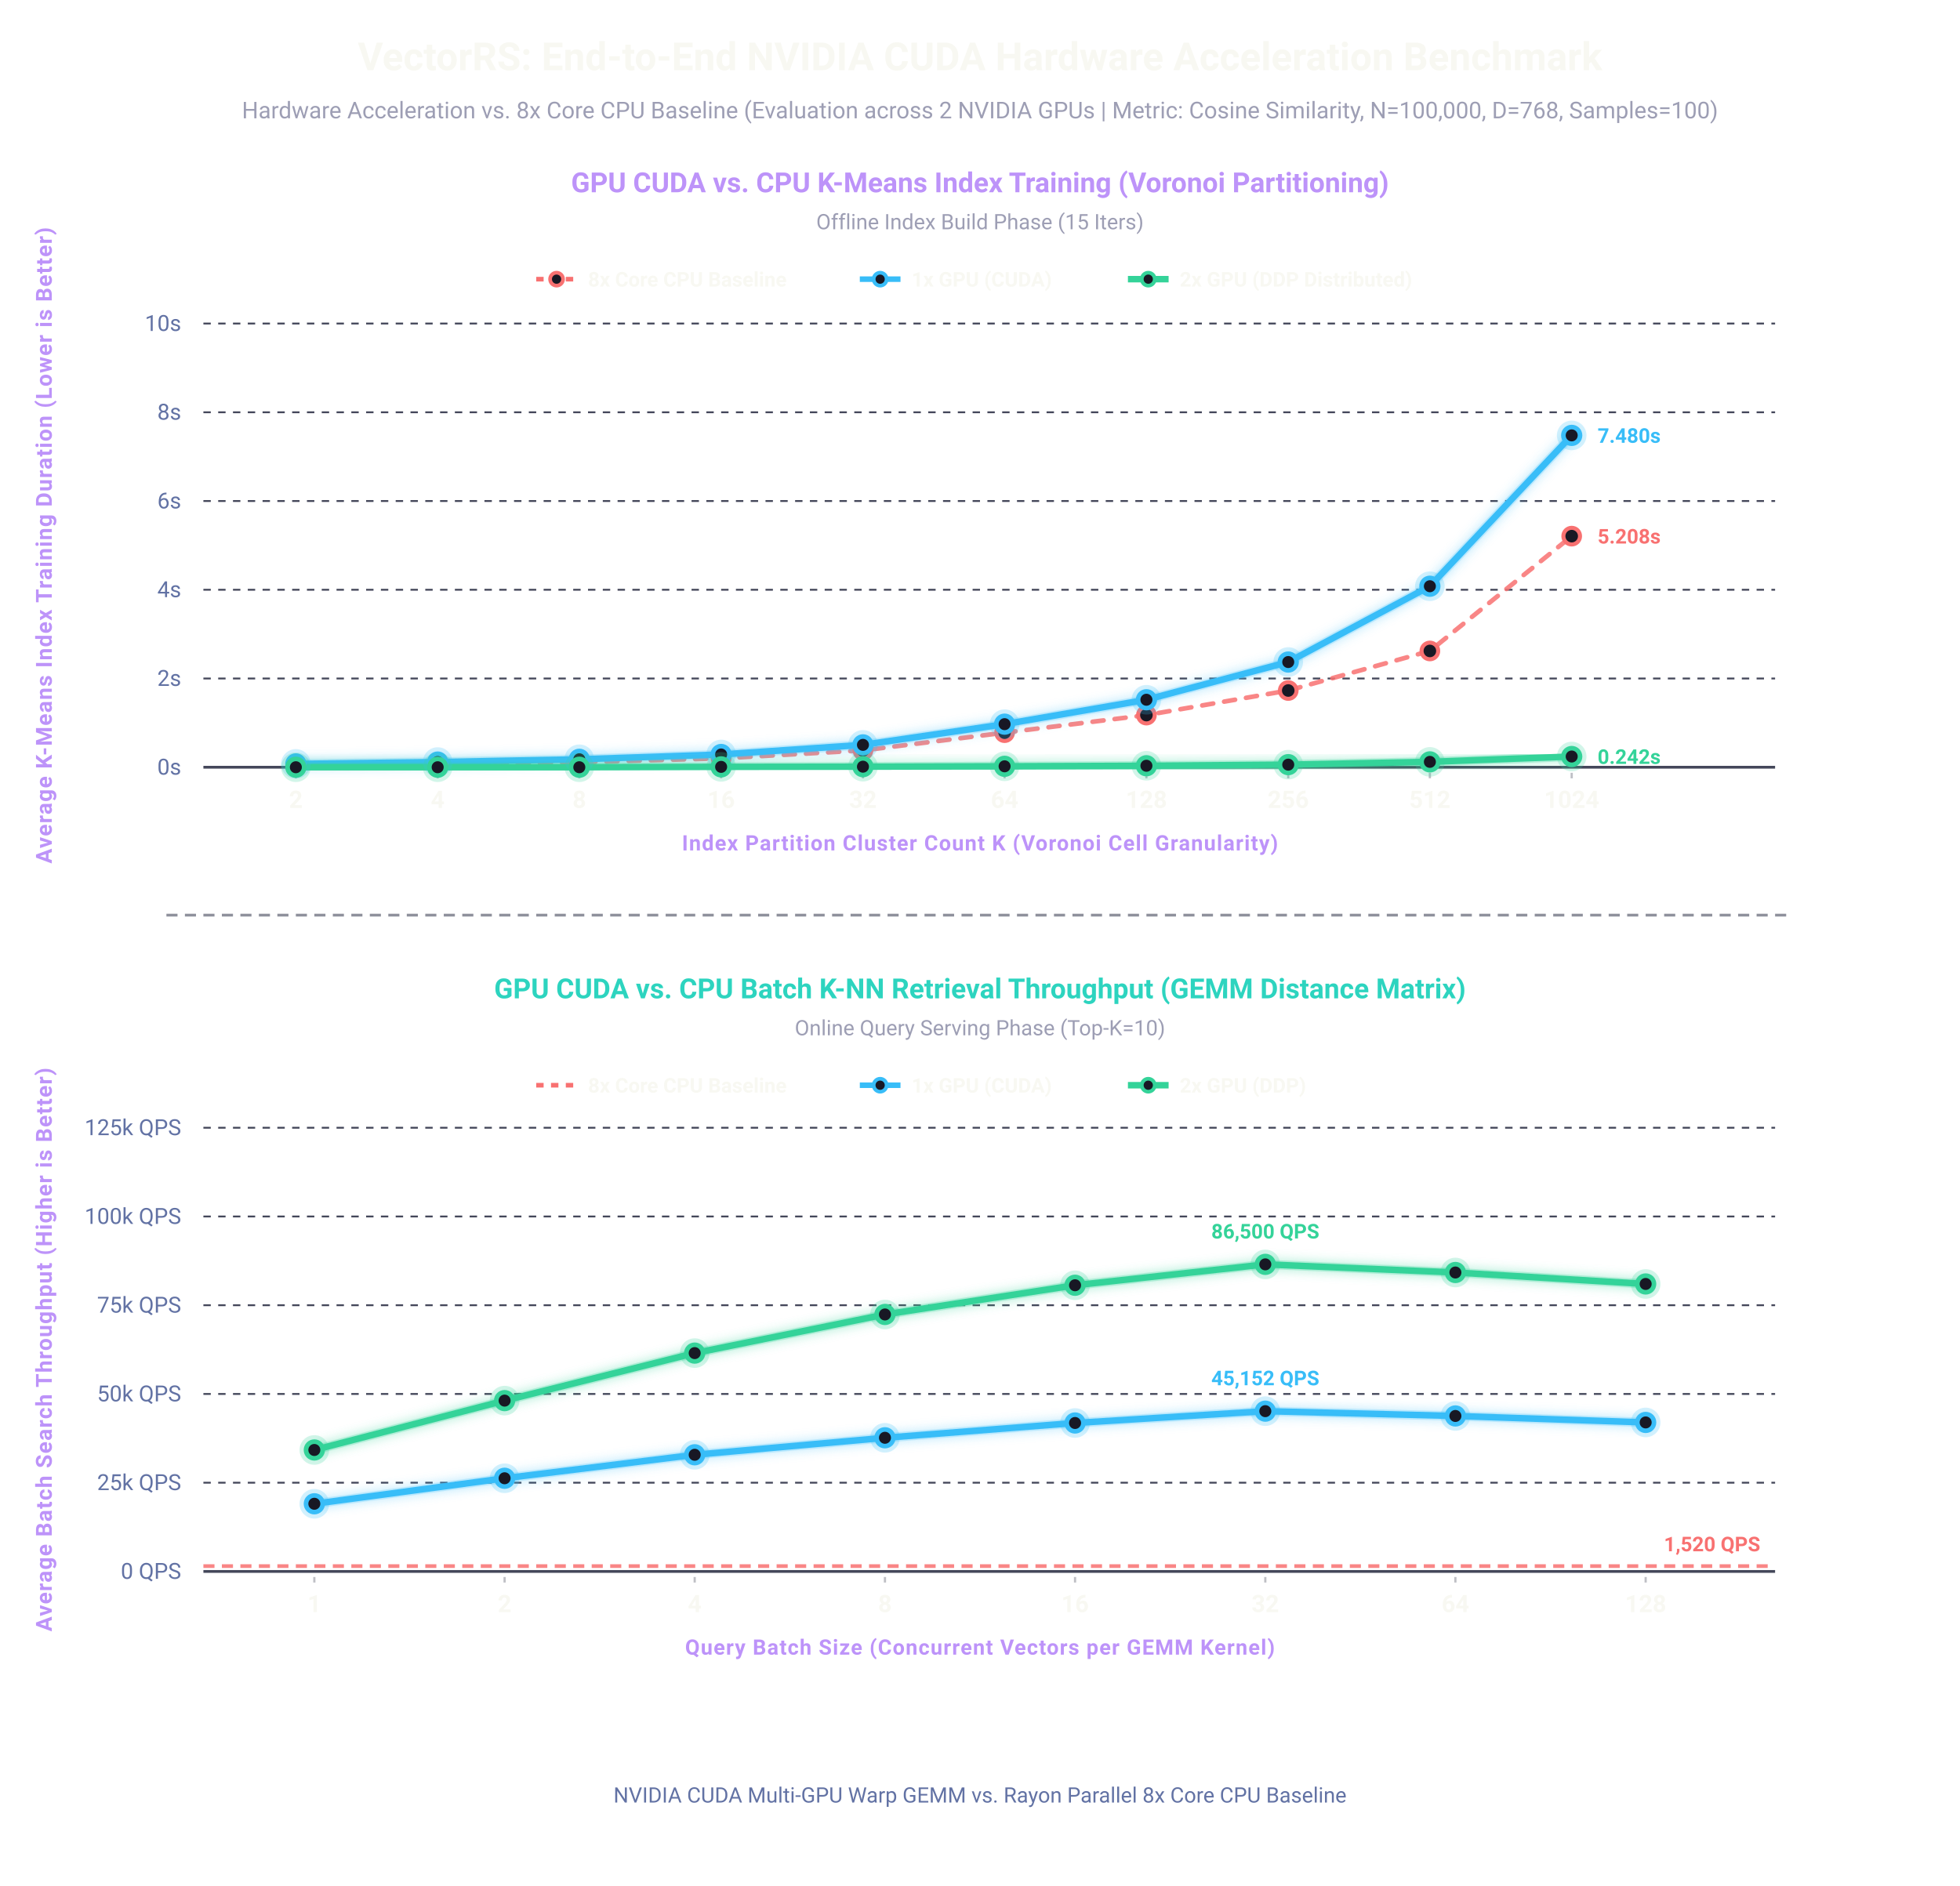
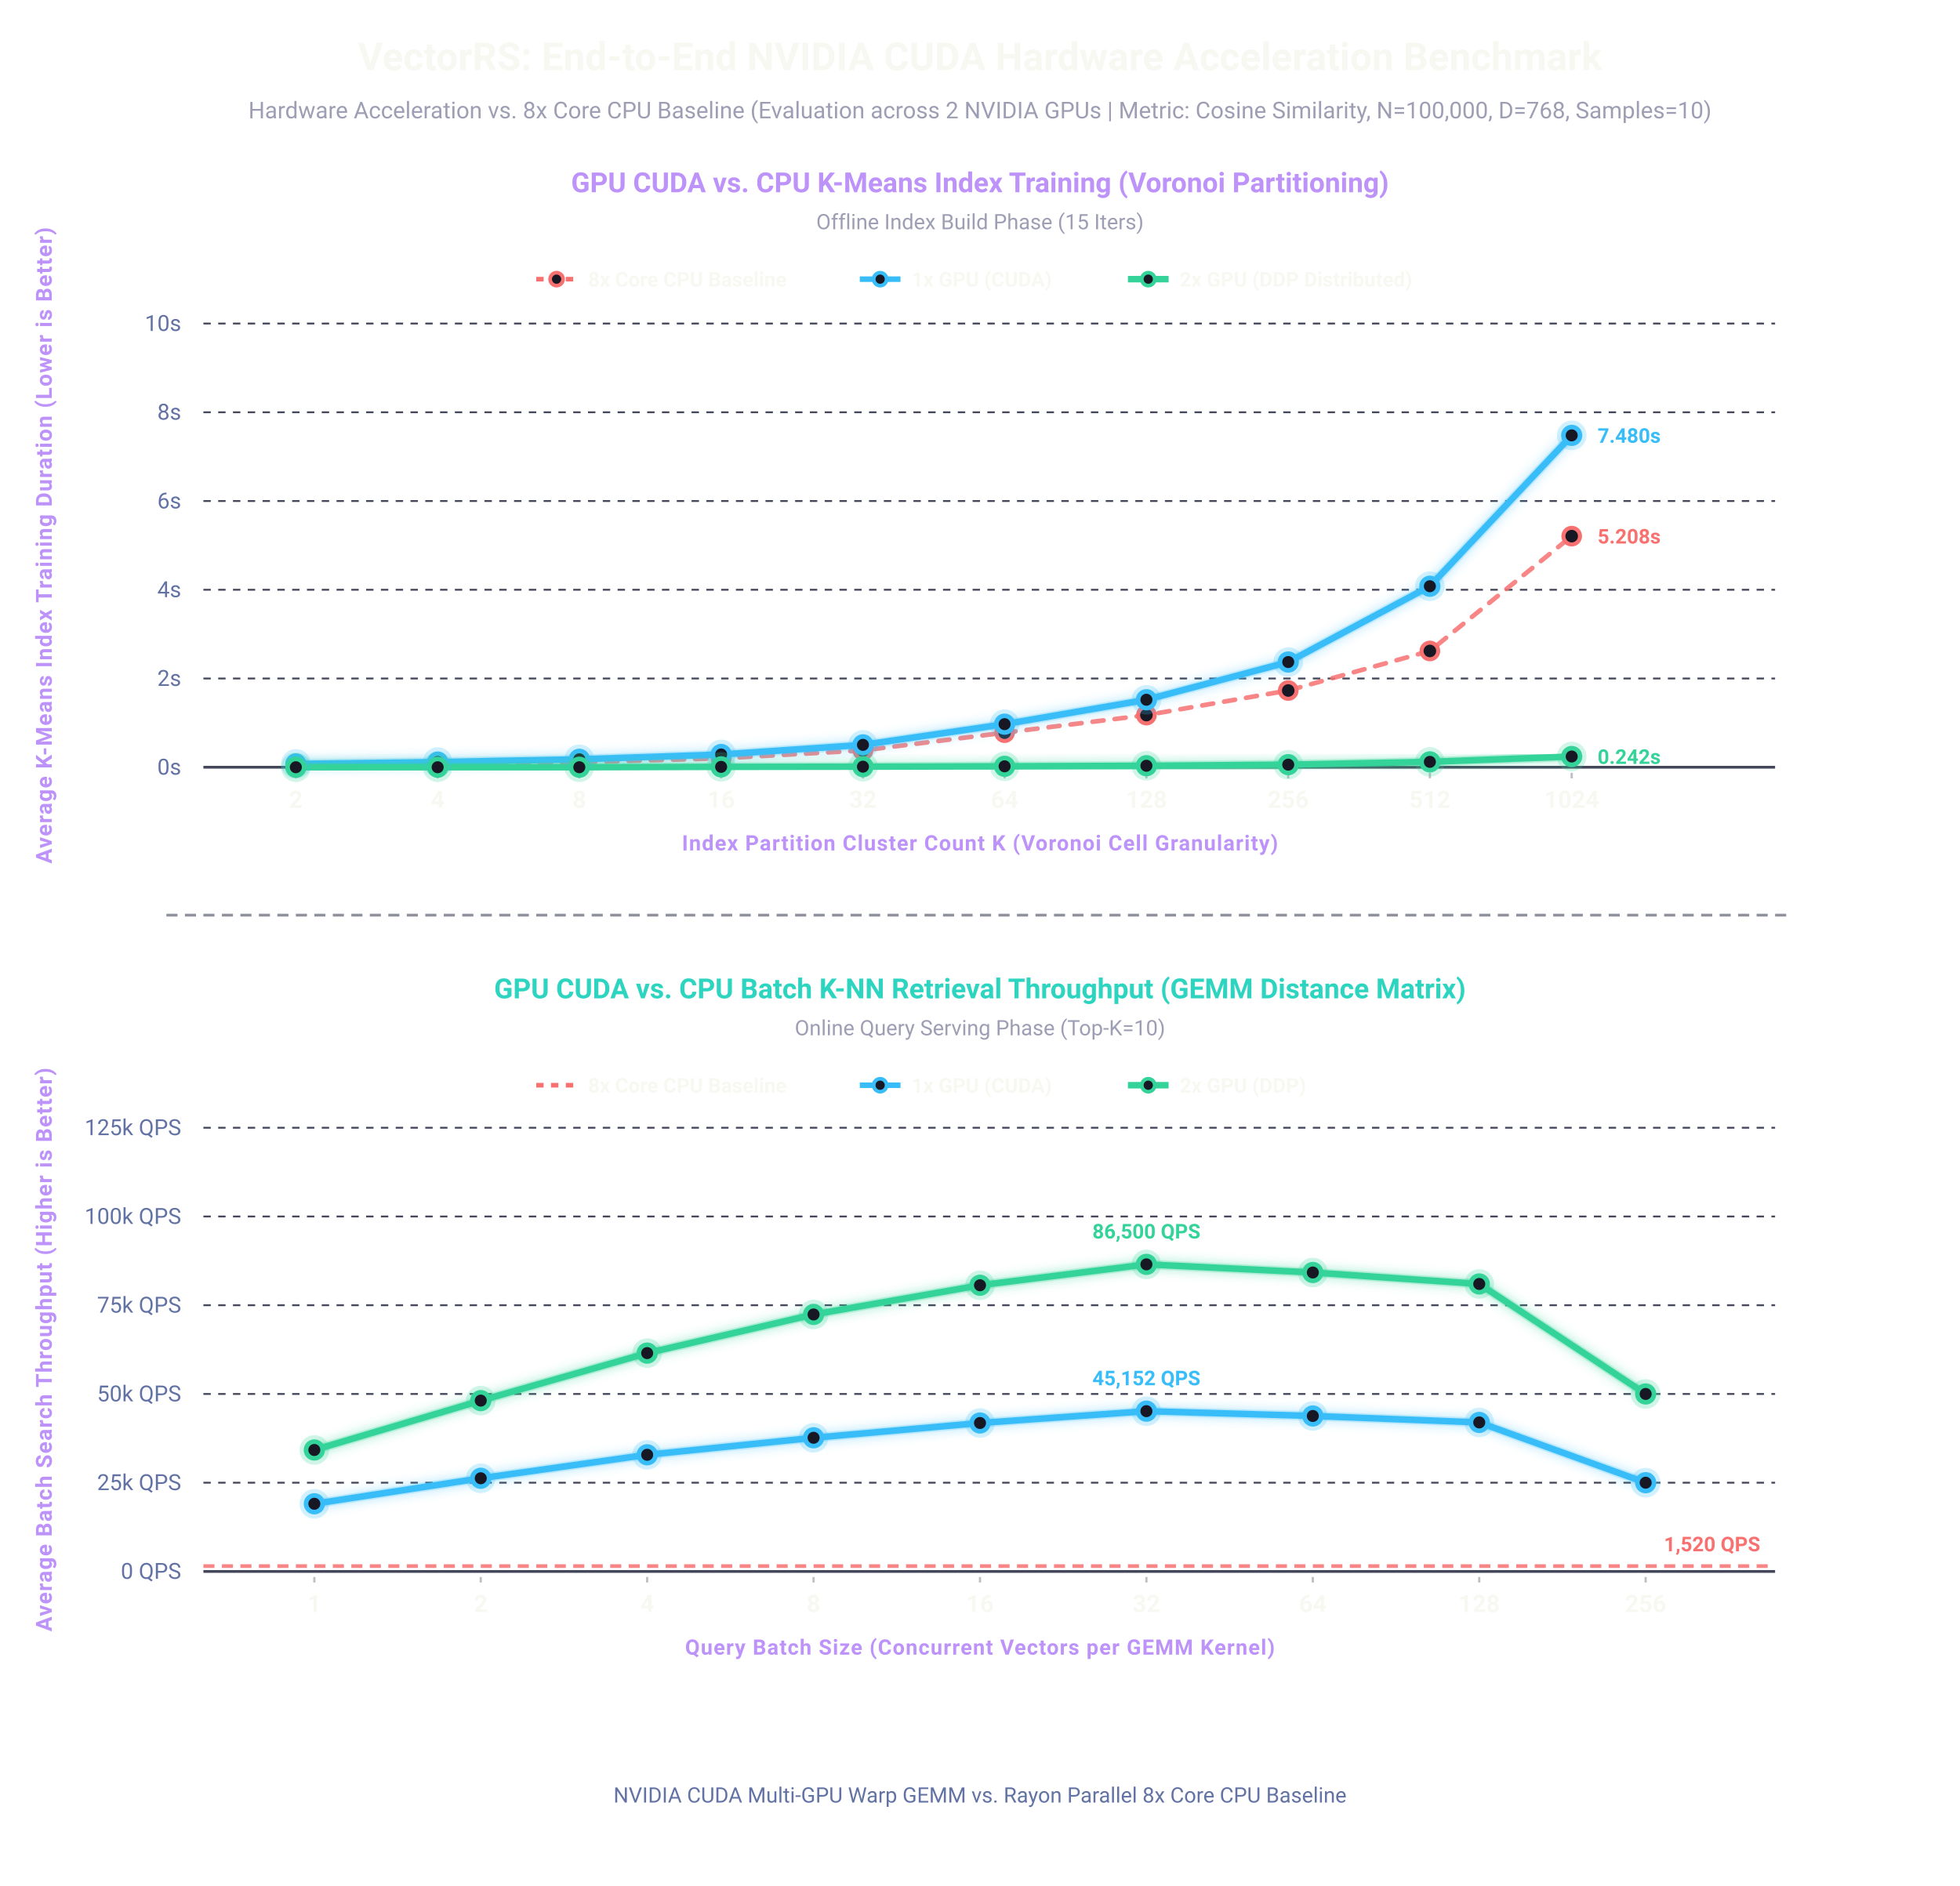
<svg xmlns="http://www.w3.org/2000/svg" viewBox="0 0 1060 1020" style="background-color: #181824; font-family: -apple-system, BlinkMacSystemFont, 'Segoe UI', Roboto, Helvetica, Arial, sans-serif;">
  <defs>
    <filter id="cudaGlow" x="-20%" y="-20%" width="140%" height="140%">
      <feGaussianBlur stdDeviation="3" result="blur" />
      <feMerge>
        <feMergeNode in="blur" />
        <feMergeNode in="SourceGraphic" />
      </feMerge>
    </filter>
  </defs>
  <text x="530.0" y="38" text-anchor="middle" fill="#f8f8f2" font-size="21" font-weight="bold">VectorRS: End-to-End NVIDIA CUDA Hardware Acceleration Benchmark</text>
-   <text x="530.0" y="64" text-anchor="middle" fill="#9d9eb4" font-size="12.5">Hardware Acceleration vs. 8x Core CPU Baseline (Evaluation across 2 NVIDIA GPUs | Metric: Cosine Similarity, N=100,000, D=768, Samples=100)</text>
+   <text x="530.0" y="64" text-anchor="middle" fill="#9d9eb4" font-size="12.5">Hardware Acceleration vs. 8x Core CPU Baseline (Evaluation across 2 NVIDIA GPUs | Metric: Cosine Similarity, N=100,000, D=768, Samples=10)</text>
  <g>
    <text x="530.0" y="104" text-anchor="middle" fill="#bd93f9" font-size="15" font-weight="bold">GPU CUDA vs. CPU K-Means Index Training (Voronoi Partitioning)</text>
    <text x="530.0" y="124" text-anchor="middle" fill="#9d9eb4" font-size="11.5">Offline Index Build Phase (15 Iters)</text>
    <g transform="translate(290, 144)">
      <line x1="0" y1="7" x2="22" y2="7" stroke="#f87171" stroke-width="2.5" stroke-dasharray="4,4" />
      <circle cx="11" cy="7" r="3.5" fill="#181824" stroke="#f87171" stroke-width="2" />
      <text x="28" y="11" fill="#f8f8f2" font-size="11" font-weight="600">8x Core CPU Baseline</text>
      <line x1="175" y1="7" x2="197" y2="7" stroke="#38bdf8" stroke-width="3" />
      <circle cx="186" cy="7" r="3.5" fill="#181824" stroke="#38bdf8" stroke-width="2" />
      <text x="203" y="11" fill="#f8f8f2" font-size="11" font-weight="600">1x GPU (CUDA)</text>
      <line x1="320" y1="7" x2="342" y2="7" stroke="#34d399" stroke-width="3.5" />
      <circle cx="331" cy="7" r="3.5" fill="#181824" stroke="#34d399" stroke-width="2" />
      <text x="348" y="11" fill="#f8f8f2" font-size="11" font-weight="600">2x GPU (DDP Distributed)</text>
    </g>
    <text transform="rotate(-90)" x="-295.0" y="28" text-anchor="middle" fill="#bd93f9" font-size="12" font-weight="600" letter-spacing="0.5px">Average K-Means Index Training Duration (Lower is Better)</text>
    <line x1="110.0" y1="415.0" x2="960.0" y2="415.0" stroke="#44475a" stroke-width="1.5" />
    <line x1="110.0" y1="367.0" x2="960.0" y2="367.0" stroke="#44475a" stroke-width="1" stroke-dasharray="4,4" />
    <line x1="110.0" y1="319.0" x2="960.0" y2="319.0" stroke="#44475a" stroke-width="1" stroke-dasharray="4,4" />
    <line x1="110.0" y1="271.0" x2="960.0" y2="271.0" stroke="#44475a" stroke-width="1" stroke-dasharray="4,4" />
    <line x1="110.0" y1="223.0" x2="960.0" y2="223.0" stroke="#44475a" stroke-width="1" stroke-dasharray="4,4" />
    <line x1="110.0" y1="175.0" x2="960.0" y2="175.0" stroke="#44475a" stroke-width="1" stroke-dasharray="4,4" />
    <text x="98.0" y="419.0" text-anchor="end" fill="#6272a4" font-size="12">0s</text>
    <text x="98.0" y="371.0" text-anchor="end" fill="#6272a4" font-size="12">2s</text>
    <text x="98.0" y="323.0" text-anchor="end" fill="#6272a4" font-size="12">4s</text>
    <text x="98.0" y="275.0" text-anchor="end" fill="#6272a4" font-size="12">6s</text>
    <text x="98.0" y="227.0" text-anchor="end" fill="#6272a4" font-size="12">8s</text>
    <text x="98.0" y="179.0" text-anchor="end" fill="#6272a4" font-size="12">10s</text>
    <path d="M 160.0 413.9 L 236.7 413.6 L 313.3 412.3 L 390.0 410.2 L 466.7 405.9 L 543.3 396.3 L 620.0 386.8 L 696.7 373.5 L 773.3 352.1 L 850.0 290.0" fill="none" stroke="#f87171" stroke-width="2.5" stroke-dasharray="6,6" stroke-linecap="round" stroke-linejoin="round" opacity="0.85" />
    <path d="M 160.0 413.2 L 236.7 412.2 L 313.3 410.7 L 390.0 408.1 L 466.7 402.9 L 543.3 391.7 L 620.0 378.5 L 696.7 358.1 L 773.3 317.1 L 850.0 235.5" fill="none" stroke="#38bdf8" stroke-width="5" stroke-linecap="round" stroke-linejoin="round" opacity="0.35" filter="url(#cudaGlow)" />
    <path d="M 160.0 413.2 L 236.7 412.2 L 313.3 410.7 L 390.0 408.1 L 466.7 402.9 L 543.3 391.7 L 620.0 378.5 L 696.7 358.1 L 773.3 317.1 L 850.0 235.5" fill="none" stroke="#38bdf8" stroke-width="3.5" stroke-linecap="round" stroke-linejoin="round" />
    <path d="M 160.0 415.0 L 236.7 415.0 L 313.3 415.0 L 390.0 414.8 L 466.7 414.7 L 543.3 414.5 L 620.0 414.2 L 696.7 413.6 L 773.3 412.1 L 850.0 409.2" fill="none" stroke="#34d399" stroke-width="5" stroke-linecap="round" stroke-linejoin="round" opacity="0.4" filter="url(#cudaGlow)" />
    <path d="M 160.0 415.0 L 236.7 415.0 L 313.3 415.0 L 390.0 414.8 L 466.7 414.7 L 543.3 414.5 L 620.0 414.2 L 696.7 413.6 L 773.3 412.1 L 850.0 409.2" fill="none" stroke="#34d399" stroke-width="3.5" stroke-linecap="round" stroke-linejoin="round" />
    <line x1="160.0" y1="421.0" x2="160.0" y2="415.0" stroke="#44475a" stroke-width="1.2" stroke-dasharray="3,3" opacity="0.35" />
    <text x="160.0" y="437.0" text-anchor="middle" fill="#f8f8f2" font-size="13" font-weight="bold">2</text>
    <circle cx="160.0" cy="413.9" r="4.5" fill="#181824" stroke="#f87171" stroke-width="2.2" />
    <circle cx="160.0" cy="413.2" r="8" fill="#38bdf8" opacity="0.22" />
    <circle cx="160.0" cy="413.2" r="4.5" fill="#181824" stroke="#38bdf8" stroke-width="2.5" />
    <circle cx="160.0" cy="415.0" r="8" fill="#34d399" opacity="0.22" />
    <circle cx="160.0" cy="415.0" r="4.5" fill="#181824" stroke="#34d399" stroke-width="2.5" />
    <line x1="236.7" y1="421.0" x2="236.7" y2="415.0" stroke="#44475a" stroke-width="1.2" stroke-dasharray="3,3" opacity="0.35" />
    <text x="236.7" y="437.0" text-anchor="middle" fill="#f8f8f2" font-size="13" font-weight="bold">4</text>
    <circle cx="236.7" cy="413.6" r="4.5" fill="#181824" stroke="#f87171" stroke-width="2.2" />
    <circle cx="236.7" cy="412.2" r="8" fill="#38bdf8" opacity="0.22" />
    <circle cx="236.7" cy="412.2" r="4.5" fill="#181824" stroke="#38bdf8" stroke-width="2.5" />
    <circle cx="236.7" cy="415.0" r="8" fill="#34d399" opacity="0.22" />
    <circle cx="236.7" cy="415.0" r="4.5" fill="#181824" stroke="#34d399" stroke-width="2.5" />
    <line x1="313.3" y1="421.0" x2="313.3" y2="415.0" stroke="#44475a" stroke-width="1.2" stroke-dasharray="3,3" opacity="0.35" />
    <text x="313.3" y="437.0" text-anchor="middle" fill="#f8f8f2" font-size="13" font-weight="bold">8</text>
    <circle cx="313.3" cy="412.3" r="4.5" fill="#181824" stroke="#f87171" stroke-width="2.2" />
    <circle cx="313.3" cy="410.7" r="8" fill="#38bdf8" opacity="0.22" />
    <circle cx="313.3" cy="410.7" r="4.5" fill="#181824" stroke="#38bdf8" stroke-width="2.5" />
    <circle cx="313.3" cy="415.0" r="8" fill="#34d399" opacity="0.22" />
    <circle cx="313.3" cy="415.0" r="4.5" fill="#181824" stroke="#34d399" stroke-width="2.5" />
    <line x1="390.0" y1="421.0" x2="390.0" y2="415.0" stroke="#44475a" stroke-width="1.2" stroke-dasharray="3,3" opacity="0.35" />
    <text x="390.0" y="437.0" text-anchor="middle" fill="#f8f8f2" font-size="13" font-weight="bold">16</text>
    <circle cx="390.0" cy="410.2" r="4.5" fill="#181824" stroke="#f87171" stroke-width="2.2" />
    <circle cx="390.0" cy="408.1" r="8" fill="#38bdf8" opacity="0.22" />
    <circle cx="390.0" cy="408.1" r="4.5" fill="#181824" stroke="#38bdf8" stroke-width="2.5" />
    <circle cx="390.0" cy="414.8" r="8" fill="#34d399" opacity="0.22" />
    <circle cx="390.0" cy="414.8" r="4.5" fill="#181824" stroke="#34d399" stroke-width="2.5" />
    <line x1="466.7" y1="421.0" x2="466.7" y2="415.0" stroke="#44475a" stroke-width="1.2" stroke-dasharray="3,3" opacity="0.35" />
    <text x="466.7" y="437.0" text-anchor="middle" fill="#f8f8f2" font-size="13" font-weight="bold">32</text>
    <circle cx="466.7" cy="405.9" r="4.5" fill="#181824" stroke="#f87171" stroke-width="2.2" />
    <circle cx="466.7" cy="402.9" r="8" fill="#38bdf8" opacity="0.22" />
    <circle cx="466.7" cy="402.9" r="4.5" fill="#181824" stroke="#38bdf8" stroke-width="2.5" />
    <circle cx="466.7" cy="414.7" r="8" fill="#34d399" opacity="0.22" />
    <circle cx="466.7" cy="414.7" r="4.5" fill="#181824" stroke="#34d399" stroke-width="2.5" />
    <line x1="543.3" y1="421.0" x2="543.3" y2="415.0" stroke="#44475a" stroke-width="1.2" stroke-dasharray="3,3" opacity="0.35" />
    <text x="543.3" y="437.0" text-anchor="middle" fill="#f8f8f2" font-size="13" font-weight="bold">64</text>
    <circle cx="543.3" cy="396.3" r="4.5" fill="#181824" stroke="#f87171" stroke-width="2.2" />
    <circle cx="543.3" cy="391.7" r="8" fill="#38bdf8" opacity="0.22" />
    <circle cx="543.3" cy="391.7" r="4.5" fill="#181824" stroke="#38bdf8" stroke-width="2.5" />
    <circle cx="543.3" cy="414.5" r="8" fill="#34d399" opacity="0.22" />
    <circle cx="543.3" cy="414.5" r="4.5" fill="#181824" stroke="#34d399" stroke-width="2.5" />
    <line x1="620.0" y1="421.0" x2="620.0" y2="415.0" stroke="#44475a" stroke-width="1.2" stroke-dasharray="3,3" opacity="0.35" />
    <text x="620.0" y="437.0" text-anchor="middle" fill="#f8f8f2" font-size="13" font-weight="bold">128</text>
    <circle cx="620.0" cy="386.8" r="4.5" fill="#181824" stroke="#f87171" stroke-width="2.2" />
    <circle cx="620.0" cy="378.5" r="8" fill="#38bdf8" opacity="0.22" />
    <circle cx="620.0" cy="378.5" r="4.5" fill="#181824" stroke="#38bdf8" stroke-width="2.5" />
    <circle cx="620.0" cy="414.2" r="8" fill="#34d399" opacity="0.22" />
    <circle cx="620.0" cy="414.2" r="4.5" fill="#181824" stroke="#34d399" stroke-width="2.5" />
    <line x1="696.7" y1="421.0" x2="696.7" y2="415.0" stroke="#44475a" stroke-width="1.2" stroke-dasharray="3,3" opacity="0.35" />
    <text x="696.7" y="437.0" text-anchor="middle" fill="#f8f8f2" font-size="13" font-weight="bold">256</text>
    <circle cx="696.7" cy="373.5" r="4.5" fill="#181824" stroke="#f87171" stroke-width="2.2" />
    <circle cx="696.7" cy="358.1" r="8" fill="#38bdf8" opacity="0.22" />
    <circle cx="696.7" cy="358.1" r="4.5" fill="#181824" stroke="#38bdf8" stroke-width="2.5" />
    <circle cx="696.7" cy="413.6" r="8" fill="#34d399" opacity="0.22" />
    <circle cx="696.7" cy="413.6" r="4.5" fill="#181824" stroke="#34d399" stroke-width="2.5" />
    <line x1="773.3" y1="421.0" x2="773.3" y2="415.0" stroke="#44475a" stroke-width="1.2" stroke-dasharray="3,3" opacity="0.35" />
    <text x="773.3" y="437.0" text-anchor="middle" fill="#f8f8f2" font-size="13" font-weight="bold">512</text>
    <circle cx="773.3" cy="352.1" r="4.5" fill="#181824" stroke="#f87171" stroke-width="2.2" />
    <circle cx="773.3" cy="317.1" r="8" fill="#38bdf8" opacity="0.22" />
    <circle cx="773.3" cy="317.1" r="4.5" fill="#181824" stroke="#38bdf8" stroke-width="2.5" />
    <circle cx="773.3" cy="412.1" r="8" fill="#34d399" opacity="0.22" />
    <circle cx="773.3" cy="412.1" r="4.5" fill="#181824" stroke="#34d399" stroke-width="2.5" />
    <line x1="850.0" y1="421.0" x2="850.0" y2="415.0" stroke="#44475a" stroke-width="1.2" stroke-dasharray="3,3" opacity="0.35" />
    <text x="850.0" y="437.0" text-anchor="middle" fill="#f8f8f2" font-size="13" font-weight="bold">1024</text>
    <circle cx="850.0" cy="290.0" r="4.5" fill="#181824" stroke="#f87171" stroke-width="2.2" />
    <circle cx="850.0" cy="235.5" r="8" fill="#38bdf8" opacity="0.22" />
    <circle cx="850.0" cy="235.5" r="4.5" fill="#181824" stroke="#38bdf8" stroke-width="2.5" />
    <circle cx="850.0" cy="409.2" r="8" fill="#34d399" opacity="0.22" />
    <circle cx="850.0" cy="409.2" r="4.5" fill="#181824" stroke="#34d399" stroke-width="2.5" />
    <text x="864.0" y="294.0" text-anchor="start" fill="#f87171" font-size="11" font-weight="bold">5.208s</text>
    <text x="864.0" y="239.5" text-anchor="start" fill="#38bdf8" font-size="11" font-weight="bold">7.480s</text>
    <text x="864.0" y="413.2" text-anchor="start" fill="#34d399" font-size="11" font-weight="bold">0.242s</text>
    <text x="530.0" y="460.0" text-anchor="middle" fill="#bd93f9" font-size="11.5" font-weight="600" letter-spacing="0.5px">Index Partition Cluster Count K (Voronoi Cell Granularity)</text>
  </g>
  <line x1="90.0" y1="495.0" x2="970.0" y2="495.0" stroke="#44475a" stroke-width="1.5" stroke-dasharray="6,4" opacity="0.6" />
  <g>
    <text x="530.0" y="540" text-anchor="middle" fill="#2dd4bf" font-size="15" font-weight="bold">GPU CUDA vs. CPU Batch K-NN Retrieval Throughput (GEMM Distance Matrix)</text>
    <text x="530.0" y="560" text-anchor="middle" fill="#9d9eb4" font-size="11.5">Online Query Serving Phase (Top-K=10)</text>
    <g transform="translate(290, 580)">
      <line x1="0" y1="7" x2="22" y2="7" stroke="#f87171" stroke-width="2.5" stroke-dasharray="4,4" />
      <text x="28" y="11" fill="#f8f8f2" font-size="11" font-weight="600">8x Core CPU Baseline</text>
      <line x1="175" y1="7" x2="197" y2="7" stroke="#38bdf8" stroke-width="3" />
      <circle cx="186" cy="7" r="3.5" fill="#181824" stroke="#38bdf8" stroke-width="2" />
      <text x="203" y="11" fill="#f8f8f2" font-size="11" font-weight="600">1x GPU (CUDA)</text>
      <line x1="320" y1="7" x2="342" y2="7" stroke="#34d399" stroke-width="3.5" />
      <circle cx="331" cy="7" r="3.5" fill="#181824" stroke="#34d399" stroke-width="2" />
      <text x="348" y="11" fill="#f8f8f2" font-size="11" font-weight="600">2x GPU (DDP)</text>
    </g>
    <text transform="rotate(-90)" x="-730.0" y="28" text-anchor="middle" fill="#bd93f9" font-size="12" font-weight="600" letter-spacing="0.5px">Average Batch Search Throughput (Higher is Better)</text>
    <line x1="110.0" y1="850.0" x2="960.0" y2="850.0" stroke="#44475a" stroke-width="1.5" />
    <line x1="110.0" y1="802.0" x2="960.0" y2="802.0" stroke="#44475a" stroke-width="1" stroke-dasharray="4,4" />
    <line x1="110.0" y1="754.0" x2="960.0" y2="754.0" stroke="#44475a" stroke-width="1" stroke-dasharray="4,4" />
    <line x1="110.0" y1="706.0" x2="960.0" y2="706.0" stroke="#44475a" stroke-width="1" stroke-dasharray="4,4" />
    <line x1="110.0" y1="658.0" x2="960.0" y2="658.0" stroke="#44475a" stroke-width="1" stroke-dasharray="4,4" />
    <line x1="110.0" y1="610.0" x2="960.0" y2="610.0" stroke="#44475a" stroke-width="1" stroke-dasharray="4,4" />
    <text x="98.0" y="854.0" text-anchor="end" fill="#6272a4" font-size="12">0 QPS</text>
    <text x="98.0" y="806.0" text-anchor="end" fill="#6272a4" font-size="12">25k QPS</text>
    <text x="98.0" y="758.0" text-anchor="end" fill="#6272a4" font-size="12">50k QPS</text>
    <text x="98.0" y="710.0" text-anchor="end" fill="#6272a4" font-size="12">75k QPS</text>
    <text x="98.0" y="662.0" text-anchor="end" fill="#6272a4" font-size="12">100k QPS</text>
    <text x="98.0" y="614.0" text-anchor="end" fill="#6272a4" font-size="12">125k QPS</text>
    <path d="M 110.0 847.1 L 960.0 847.1" fill="none" stroke="#f87171" stroke-width="2" stroke-dasharray="6,4" opacity="0.85" />
    <text x="952.0" y="839.1" text-anchor="end" fill="#f87171" font-size="11" font-weight="bold">1,520 QPS</text>
-     <path d="M 170.0 813.4 L 272.9 799.6 L 375.7 786.9 L 478.6 777.7 L 581.4 769.7 L 684.3 763.3 L 787.1 765.9 L 890.0 769.4" fill="none" stroke="#38bdf8" stroke-width="5" stroke-linecap="round" stroke-linejoin="round" opacity="0.35" filter="url(#cudaGlow)" />
-     <path d="M 170.0 813.4 L 272.9 799.6 L 375.7 786.9 L 478.6 777.7 L 581.4 769.7 L 684.3 763.3 L 787.1 765.9 L 890.0 769.4" fill="none" stroke="#38bdf8" stroke-width="3.5" stroke-linecap="round" stroke-linejoin="round" />
-     <path d="M 170.0 784.3 L 272.9 757.6 L 375.7 731.9 L 478.6 711.0 L 581.4 695.2 L 684.3 683.9 L 787.1 688.3 L 890.0 694.5" fill="none" stroke="#34d399" stroke-width="5" stroke-linecap="round" stroke-linejoin="round" opacity="0.4" filter="url(#cudaGlow)" />
-     <path d="M 170.0 784.3 L 272.9 757.6 L 375.7 731.9 L 478.6 711.0 L 581.4 695.2 L 684.3 683.9 L 787.1 688.3 L 890.0 694.5" fill="none" stroke="#34d399" stroke-width="3.5" stroke-linecap="round" stroke-linejoin="round" />
+     <path d="M 170.0 813.4 L 260.0 799.6 L 350.0 786.9 L 440.0 777.7 L 530.0 769.7 L 620.0 763.3 L 710.0 765.9 L 800.0 769.4 L 890.0 802.0" fill="none" stroke="#38bdf8" stroke-width="5" stroke-linecap="round" stroke-linejoin="round" opacity="0.35" filter="url(#cudaGlow)" />
+     <path d="M 170.0 813.4 L 260.0 799.6 L 350.0 786.9 L 440.0 777.7 L 530.0 769.7 L 620.0 763.3 L 710.0 765.9 L 800.0 769.4 L 890.0 802.0" fill="none" stroke="#38bdf8" stroke-width="3.5" stroke-linecap="round" stroke-linejoin="round" />
+     <path d="M 170.0 784.3 L 260.0 757.6 L 350.0 731.9 L 440.0 711.0 L 530.0 695.2 L 620.0 683.9 L 710.0 688.3 L 800.0 694.5 L 890.0 754.0" fill="none" stroke="#34d399" stroke-width="5" stroke-linecap="round" stroke-linejoin="round" opacity="0.4" filter="url(#cudaGlow)" />
+     <path d="M 170.0 784.3 L 260.0 757.6 L 350.0 731.9 L 440.0 711.0 L 530.0 695.2 L 620.0 683.9 L 710.0 688.3 L 800.0 694.5 L 890.0 754.0" fill="none" stroke="#34d399" stroke-width="3.5" stroke-linecap="round" stroke-linejoin="round" />
    <line x1="170.0" y1="856.0" x2="170.0" y2="850.0" stroke="#44475a" stroke-width="1.2" stroke-dasharray="3,3" opacity="0.35" />
    <text x="170.0" y="872.0" text-anchor="middle" fill="#f8f8f2" font-size="13" font-weight="bold">1</text>
    <circle cx="170.0" cy="813.4" r="8" fill="#38bdf8" opacity="0.22" />
    <circle cx="170.0" cy="813.4" r="4.5" fill="#181824" stroke="#38bdf8" stroke-width="2.5" />
    <circle cx="170.0" cy="784.3" r="8" fill="#34d399" opacity="0.22" />
    <circle cx="170.0" cy="784.3" r="4.5" fill="#181824" stroke="#34d399" stroke-width="2.5" />
-     <line x1="272.9" y1="856.0" x2="272.9" y2="850.0" stroke="#44475a" stroke-width="1.2" stroke-dasharray="3,3" opacity="0.35" />
-     <text x="272.9" y="872.0" text-anchor="middle" fill="#f8f8f2" font-size="13" font-weight="bold">2</text>
-     <circle cx="272.9" cy="799.6" r="8" fill="#38bdf8" opacity="0.22" />
-     <circle cx="272.9" cy="799.6" r="4.5" fill="#181824" stroke="#38bdf8" stroke-width="2.5" />
-     <circle cx="272.9" cy="757.6" r="8" fill="#34d399" opacity="0.22" />
-     <circle cx="272.9" cy="757.6" r="4.5" fill="#181824" stroke="#34d399" stroke-width="2.5" />
-     <line x1="375.7" y1="856.0" x2="375.7" y2="850.0" stroke="#44475a" stroke-width="1.2" stroke-dasharray="3,3" opacity="0.35" />
-     <text x="375.7" y="872.0" text-anchor="middle" fill="#f8f8f2" font-size="13" font-weight="bold">4</text>
-     <circle cx="375.7" cy="786.9" r="8" fill="#38bdf8" opacity="0.22" />
-     <circle cx="375.7" cy="786.9" r="4.5" fill="#181824" stroke="#38bdf8" stroke-width="2.5" />
-     <circle cx="375.7" cy="731.9" r="8" fill="#34d399" opacity="0.22" />
-     <circle cx="375.7" cy="731.9" r="4.5" fill="#181824" stroke="#34d399" stroke-width="2.5" />
-     <line x1="478.6" y1="856.0" x2="478.6" y2="850.0" stroke="#44475a" stroke-width="1.2" stroke-dasharray="3,3" opacity="0.35" />
-     <text x="478.6" y="872.0" text-anchor="middle" fill="#f8f8f2" font-size="13" font-weight="bold">8</text>
-     <circle cx="478.6" cy="777.7" r="8" fill="#38bdf8" opacity="0.22" />
-     <circle cx="478.6" cy="777.7" r="4.5" fill="#181824" stroke="#38bdf8" stroke-width="2.5" />
-     <circle cx="478.6" cy="711.0" r="8" fill="#34d399" opacity="0.22" />
-     <circle cx="478.6" cy="711.0" r="4.5" fill="#181824" stroke="#34d399" stroke-width="2.5" />
-     <line x1="581.4" y1="856.0" x2="581.4" y2="850.0" stroke="#44475a" stroke-width="1.2" stroke-dasharray="3,3" opacity="0.35" />
-     <text x="581.4" y="872.0" text-anchor="middle" fill="#f8f8f2" font-size="13" font-weight="bold">16</text>
-     <circle cx="581.4" cy="769.7" r="8" fill="#38bdf8" opacity="0.22" />
-     <circle cx="581.4" cy="769.7" r="4.5" fill="#181824" stroke="#38bdf8" stroke-width="2.5" />
-     <circle cx="581.4" cy="695.2" r="8" fill="#34d399" opacity="0.22" />
-     <circle cx="581.4" cy="695.2" r="4.5" fill="#181824" stroke="#34d399" stroke-width="2.5" />
-     <line x1="684.3" y1="856.0" x2="684.3" y2="850.0" stroke="#44475a" stroke-width="1.2" stroke-dasharray="3,3" opacity="0.35" />
-     <text x="684.3" y="872.0" text-anchor="middle" fill="#f8f8f2" font-size="13" font-weight="bold">32</text>
-     <circle cx="684.3" cy="763.3" r="8" fill="#38bdf8" opacity="0.22" />
-     <circle cx="684.3" cy="763.3" r="4.5" fill="#181824" stroke="#38bdf8" stroke-width="2.5" />
-     <circle cx="684.3" cy="683.9" r="8" fill="#34d399" opacity="0.22" />
-     <circle cx="684.3" cy="683.9" r="4.5" fill="#181824" stroke="#34d399" stroke-width="2.5" />
-     <line x1="787.1" y1="856.0" x2="787.1" y2="850.0" stroke="#44475a" stroke-width="1.2" stroke-dasharray="3,3" opacity="0.35" />
-     <text x="787.1" y="872.0" text-anchor="middle" fill="#f8f8f2" font-size="13" font-weight="bold">64</text>
-     <circle cx="787.1" cy="765.9" r="8" fill="#38bdf8" opacity="0.22" />
-     <circle cx="787.1" cy="765.9" r="4.5" fill="#181824" stroke="#38bdf8" stroke-width="2.5" />
-     <circle cx="787.1" cy="688.3" r="8" fill="#34d399" opacity="0.22" />
-     <circle cx="787.1" cy="688.3" r="4.5" fill="#181824" stroke="#34d399" stroke-width="2.5" />
+     <line x1="260.0" y1="856.0" x2="260.0" y2="850.0" stroke="#44475a" stroke-width="1.2" stroke-dasharray="3,3" opacity="0.35" />
+     <text x="260.0" y="872.0" text-anchor="middle" fill="#f8f8f2" font-size="13" font-weight="bold">2</text>
+     <circle cx="260.0" cy="799.6" r="8" fill="#38bdf8" opacity="0.22" />
+     <circle cx="260.0" cy="799.6" r="4.5" fill="#181824" stroke="#38bdf8" stroke-width="2.5" />
+     <circle cx="260.0" cy="757.6" r="8" fill="#34d399" opacity="0.22" />
+     <circle cx="260.0" cy="757.6" r="4.5" fill="#181824" stroke="#34d399" stroke-width="2.5" />
+     <line x1="350.0" y1="856.0" x2="350.0" y2="850.0" stroke="#44475a" stroke-width="1.2" stroke-dasharray="3,3" opacity="0.35" />
+     <text x="350.0" y="872.0" text-anchor="middle" fill="#f8f8f2" font-size="13" font-weight="bold">4</text>
+     <circle cx="350.0" cy="786.9" r="8" fill="#38bdf8" opacity="0.22" />
+     <circle cx="350.0" cy="786.9" r="4.5" fill="#181824" stroke="#38bdf8" stroke-width="2.5" />
+     <circle cx="350.0" cy="731.9" r="8" fill="#34d399" opacity="0.22" />
+     <circle cx="350.0" cy="731.9" r="4.5" fill="#181824" stroke="#34d399" stroke-width="2.5" />
+     <line x1="440.0" y1="856.0" x2="440.0" y2="850.0" stroke="#44475a" stroke-width="1.2" stroke-dasharray="3,3" opacity="0.35" />
+     <text x="440.0" y="872.0" text-anchor="middle" fill="#f8f8f2" font-size="13" font-weight="bold">8</text>
+     <circle cx="440.0" cy="777.7" r="8" fill="#38bdf8" opacity="0.22" />
+     <circle cx="440.0" cy="777.7" r="4.5" fill="#181824" stroke="#38bdf8" stroke-width="2.5" />
+     <circle cx="440.0" cy="711.0" r="8" fill="#34d399" opacity="0.22" />
+     <circle cx="440.0" cy="711.0" r="4.5" fill="#181824" stroke="#34d399" stroke-width="2.5" />
+     <line x1="530.0" y1="856.0" x2="530.0" y2="850.0" stroke="#44475a" stroke-width="1.2" stroke-dasharray="3,3" opacity="0.35" />
+     <text x="530.0" y="872.0" text-anchor="middle" fill="#f8f8f2" font-size="13" font-weight="bold">16</text>
+     <circle cx="530.0" cy="769.7" r="8" fill="#38bdf8" opacity="0.22" />
+     <circle cx="530.0" cy="769.7" r="4.5" fill="#181824" stroke="#38bdf8" stroke-width="2.5" />
+     <circle cx="530.0" cy="695.2" r="8" fill="#34d399" opacity="0.22" />
+     <circle cx="530.0" cy="695.2" r="4.5" fill="#181824" stroke="#34d399" stroke-width="2.5" />
+     <line x1="620.0" y1="856.0" x2="620.0" y2="850.0" stroke="#44475a" stroke-width="1.2" stroke-dasharray="3,3" opacity="0.35" />
+     <text x="620.0" y="872.0" text-anchor="middle" fill="#f8f8f2" font-size="13" font-weight="bold">32</text>
+     <circle cx="620.0" cy="763.3" r="8" fill="#38bdf8" opacity="0.22" />
+     <circle cx="620.0" cy="763.3" r="4.5" fill="#181824" stroke="#38bdf8" stroke-width="2.5" />
+     <circle cx="620.0" cy="683.9" r="8" fill="#34d399" opacity="0.22" />
+     <circle cx="620.0" cy="683.9" r="4.5" fill="#181824" stroke="#34d399" stroke-width="2.5" />
+     <line x1="710.0" y1="856.0" x2="710.0" y2="850.0" stroke="#44475a" stroke-width="1.2" stroke-dasharray="3,3" opacity="0.35" />
+     <text x="710.0" y="872.0" text-anchor="middle" fill="#f8f8f2" font-size="13" font-weight="bold">64</text>
+     <circle cx="710.0" cy="765.9" r="8" fill="#38bdf8" opacity="0.22" />
+     <circle cx="710.0" cy="765.9" r="4.5" fill="#181824" stroke="#38bdf8" stroke-width="2.5" />
+     <circle cx="710.0" cy="688.3" r="8" fill="#34d399" opacity="0.22" />
+     <circle cx="710.0" cy="688.3" r="4.5" fill="#181824" stroke="#34d399" stroke-width="2.5" />
+     <line x1="800.0" y1="856.0" x2="800.0" y2="850.0" stroke="#44475a" stroke-width="1.2" stroke-dasharray="3,3" opacity="0.35" />
+     <text x="800.0" y="872.0" text-anchor="middle" fill="#f8f8f2" font-size="13" font-weight="bold">128</text>
+     <circle cx="800.0" cy="769.4" r="8" fill="#38bdf8" opacity="0.22" />
+     <circle cx="800.0" cy="769.4" r="4.5" fill="#181824" stroke="#38bdf8" stroke-width="2.5" />
+     <circle cx="800.0" cy="694.5" r="8" fill="#34d399" opacity="0.22" />
+     <circle cx="800.0" cy="694.5" r="4.5" fill="#181824" stroke="#34d399" stroke-width="2.5" />
    <line x1="890.0" y1="856.0" x2="890.0" y2="850.0" stroke="#44475a" stroke-width="1.2" stroke-dasharray="3,3" opacity="0.35" />
-     <text x="890.0" y="872.0" text-anchor="middle" fill="#f8f8f2" font-size="13" font-weight="bold">128</text>
-     <circle cx="890.0" cy="769.4" r="8" fill="#38bdf8" opacity="0.22" />
-     <circle cx="890.0" cy="769.4" r="4.5" fill="#181824" stroke="#38bdf8" stroke-width="2.5" />
-     <circle cx="890.0" cy="694.5" r="8" fill="#34d399" opacity="0.22" />
-     <circle cx="890.0" cy="694.5" r="4.5" fill="#181824" stroke="#34d399" stroke-width="2.5" />
-     <text x="684.3" y="749.3" text-anchor="middle" fill="#38bdf8" font-size="11" font-weight="bold">45,152 QPS</text>
-     <text x="684.3" y="669.9" text-anchor="middle" fill="#34d399" font-size="11" font-weight="bold">86,500 QPS</text>
+     <text x="890.0" y="872.0" text-anchor="middle" fill="#f8f8f2" font-size="13" font-weight="bold">256</text>
+     <circle cx="890.0" cy="802.0" r="8" fill="#38bdf8" opacity="0.22" />
+     <circle cx="890.0" cy="802.0" r="4.5" fill="#181824" stroke="#38bdf8" stroke-width="2.5" />
+     <circle cx="890.0" cy="754.0" r="8" fill="#34d399" opacity="0.22" />
+     <circle cx="890.0" cy="754.0" r="4.5" fill="#181824" stroke="#34d399" stroke-width="2.5" />
+     <text x="620.0" y="749.3" text-anchor="middle" fill="#38bdf8" font-size="11" font-weight="bold">45,152 QPS</text>
+     <text x="620.0" y="669.9" text-anchor="middle" fill="#34d399" font-size="11" font-weight="bold">86,500 QPS</text>
    <text x="530.0" y="895.0" text-anchor="middle" fill="#bd93f9" font-size="11.5" font-weight="600" letter-spacing="0.5px">Query Batch Size (Concurrent Vectors per GEMM Kernel)</text>
  </g>
  <text x="530.0" y="975" text-anchor="middle" fill="#6272a4" font-size="11.5">NVIDIA CUDA Multi-GPU Warp GEMM vs. Rayon Parallel 8x Core CPU Baseline</text>
</svg>
